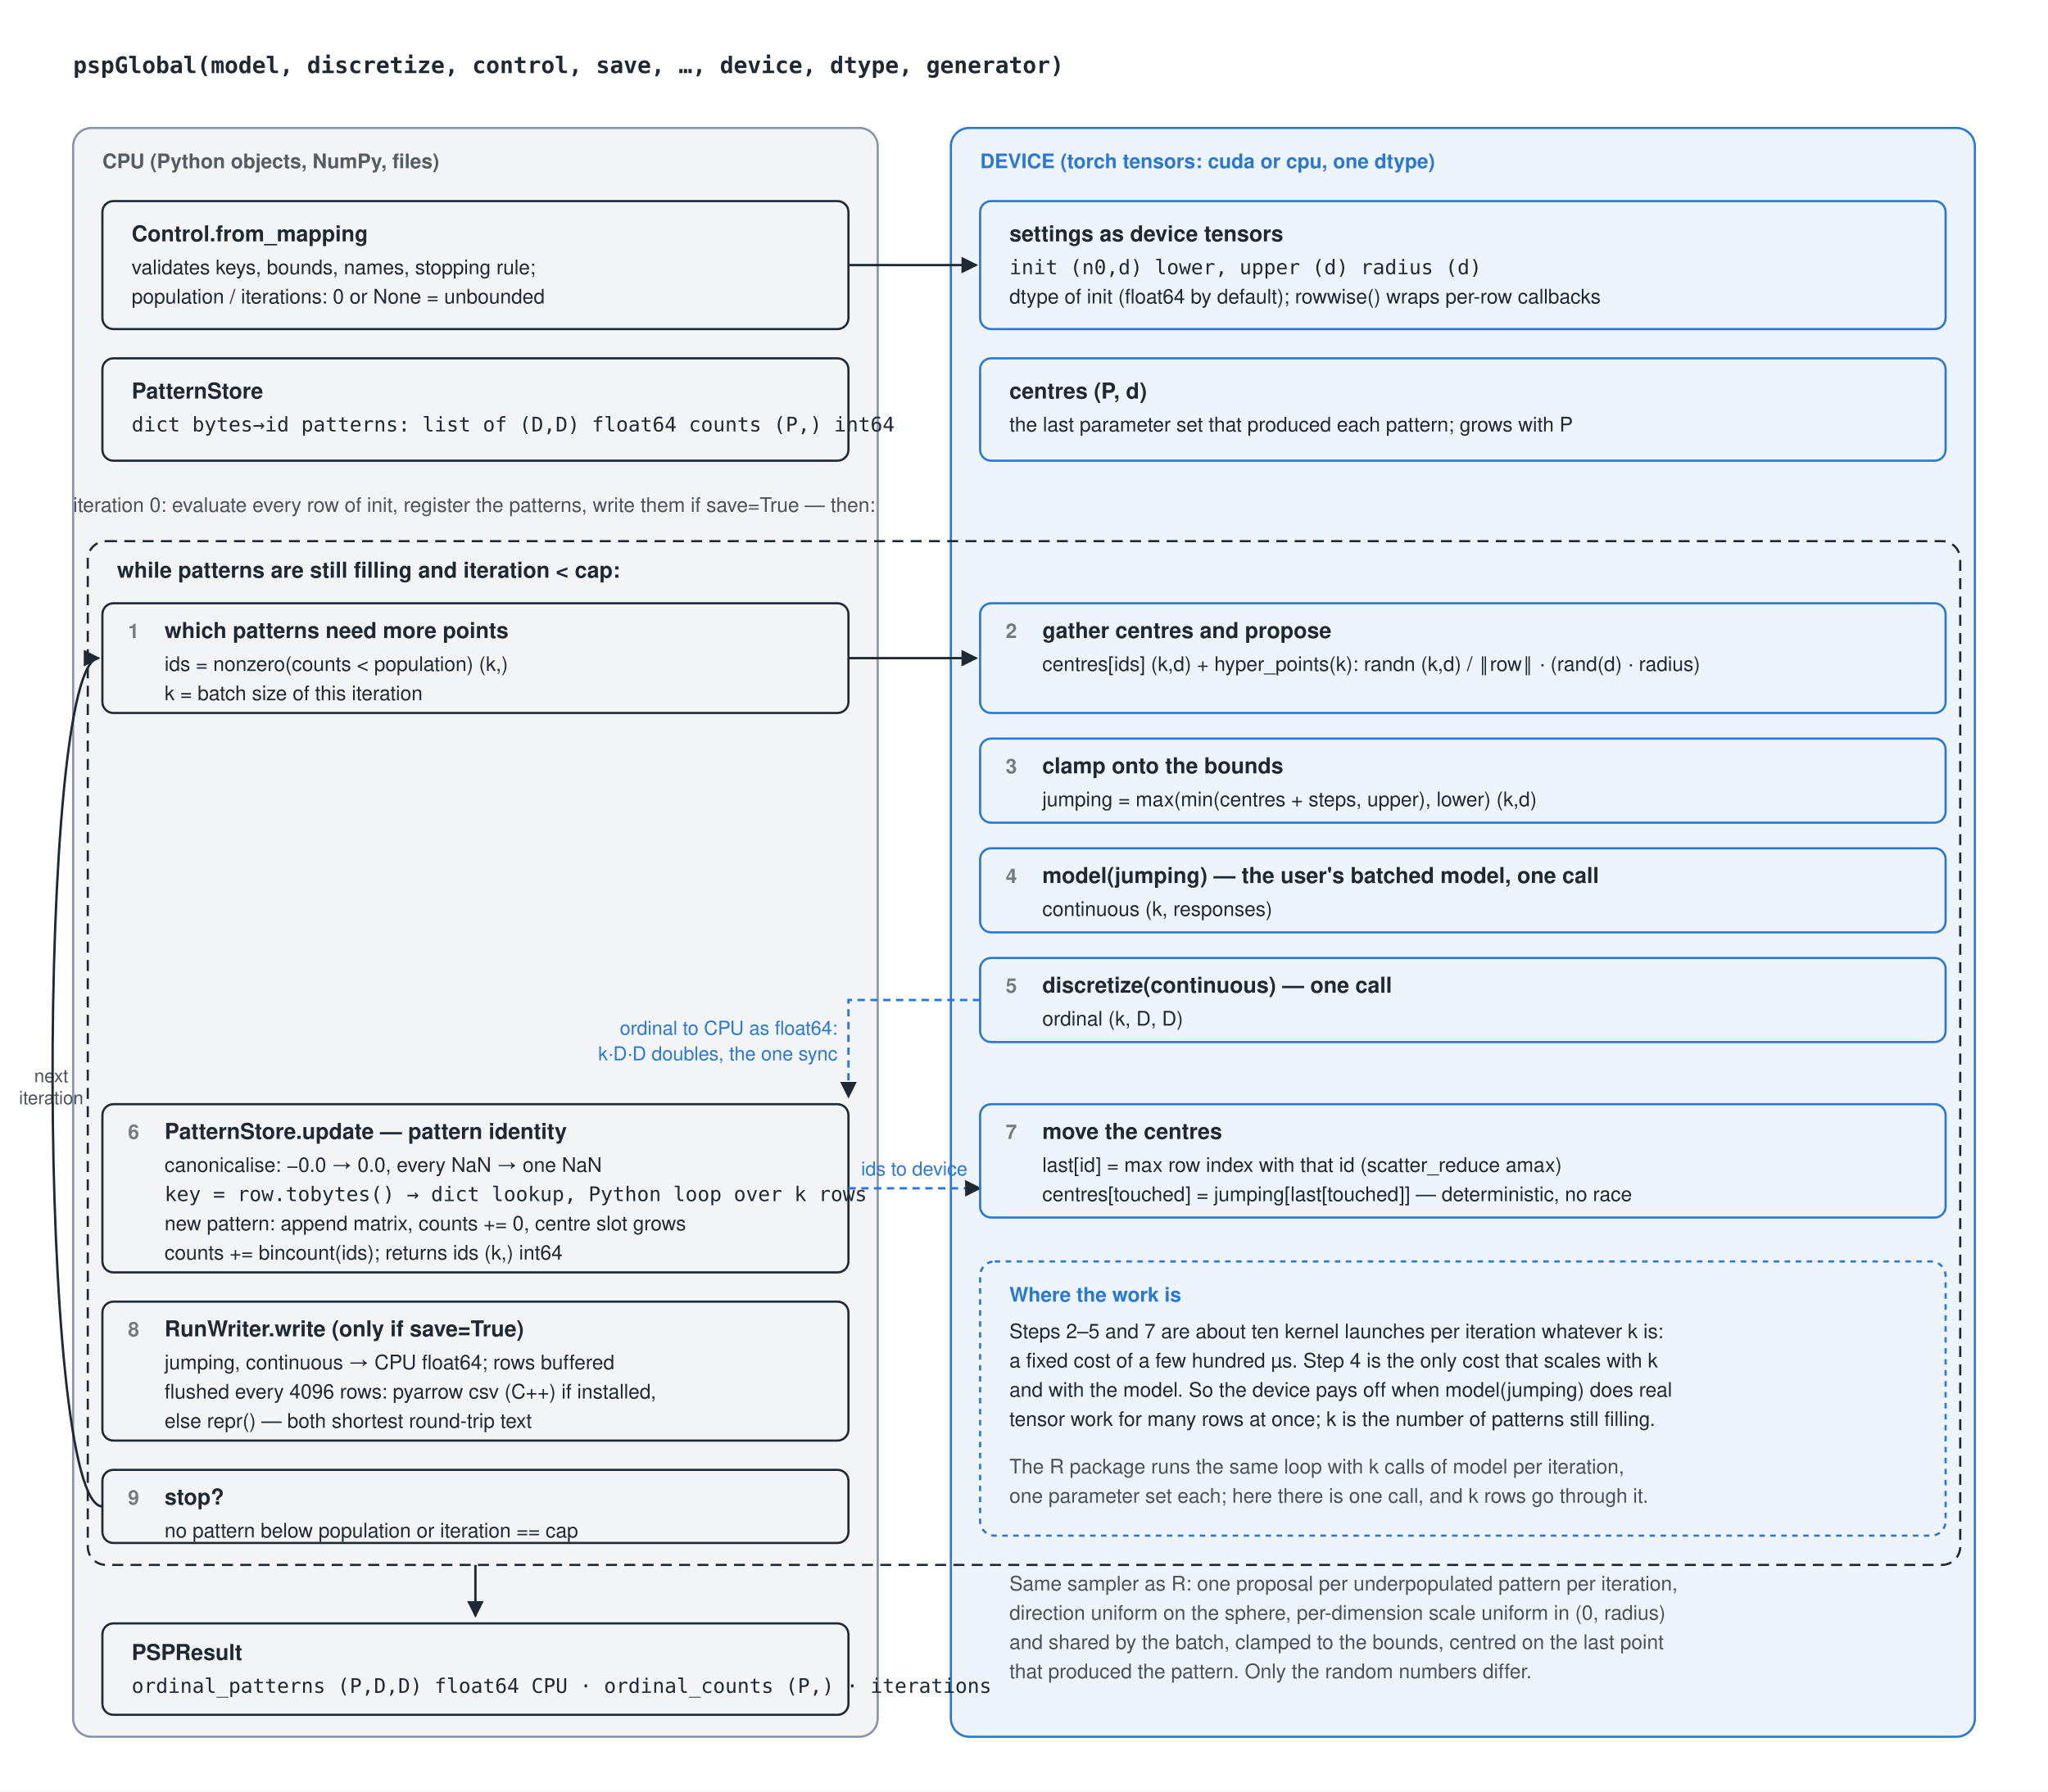
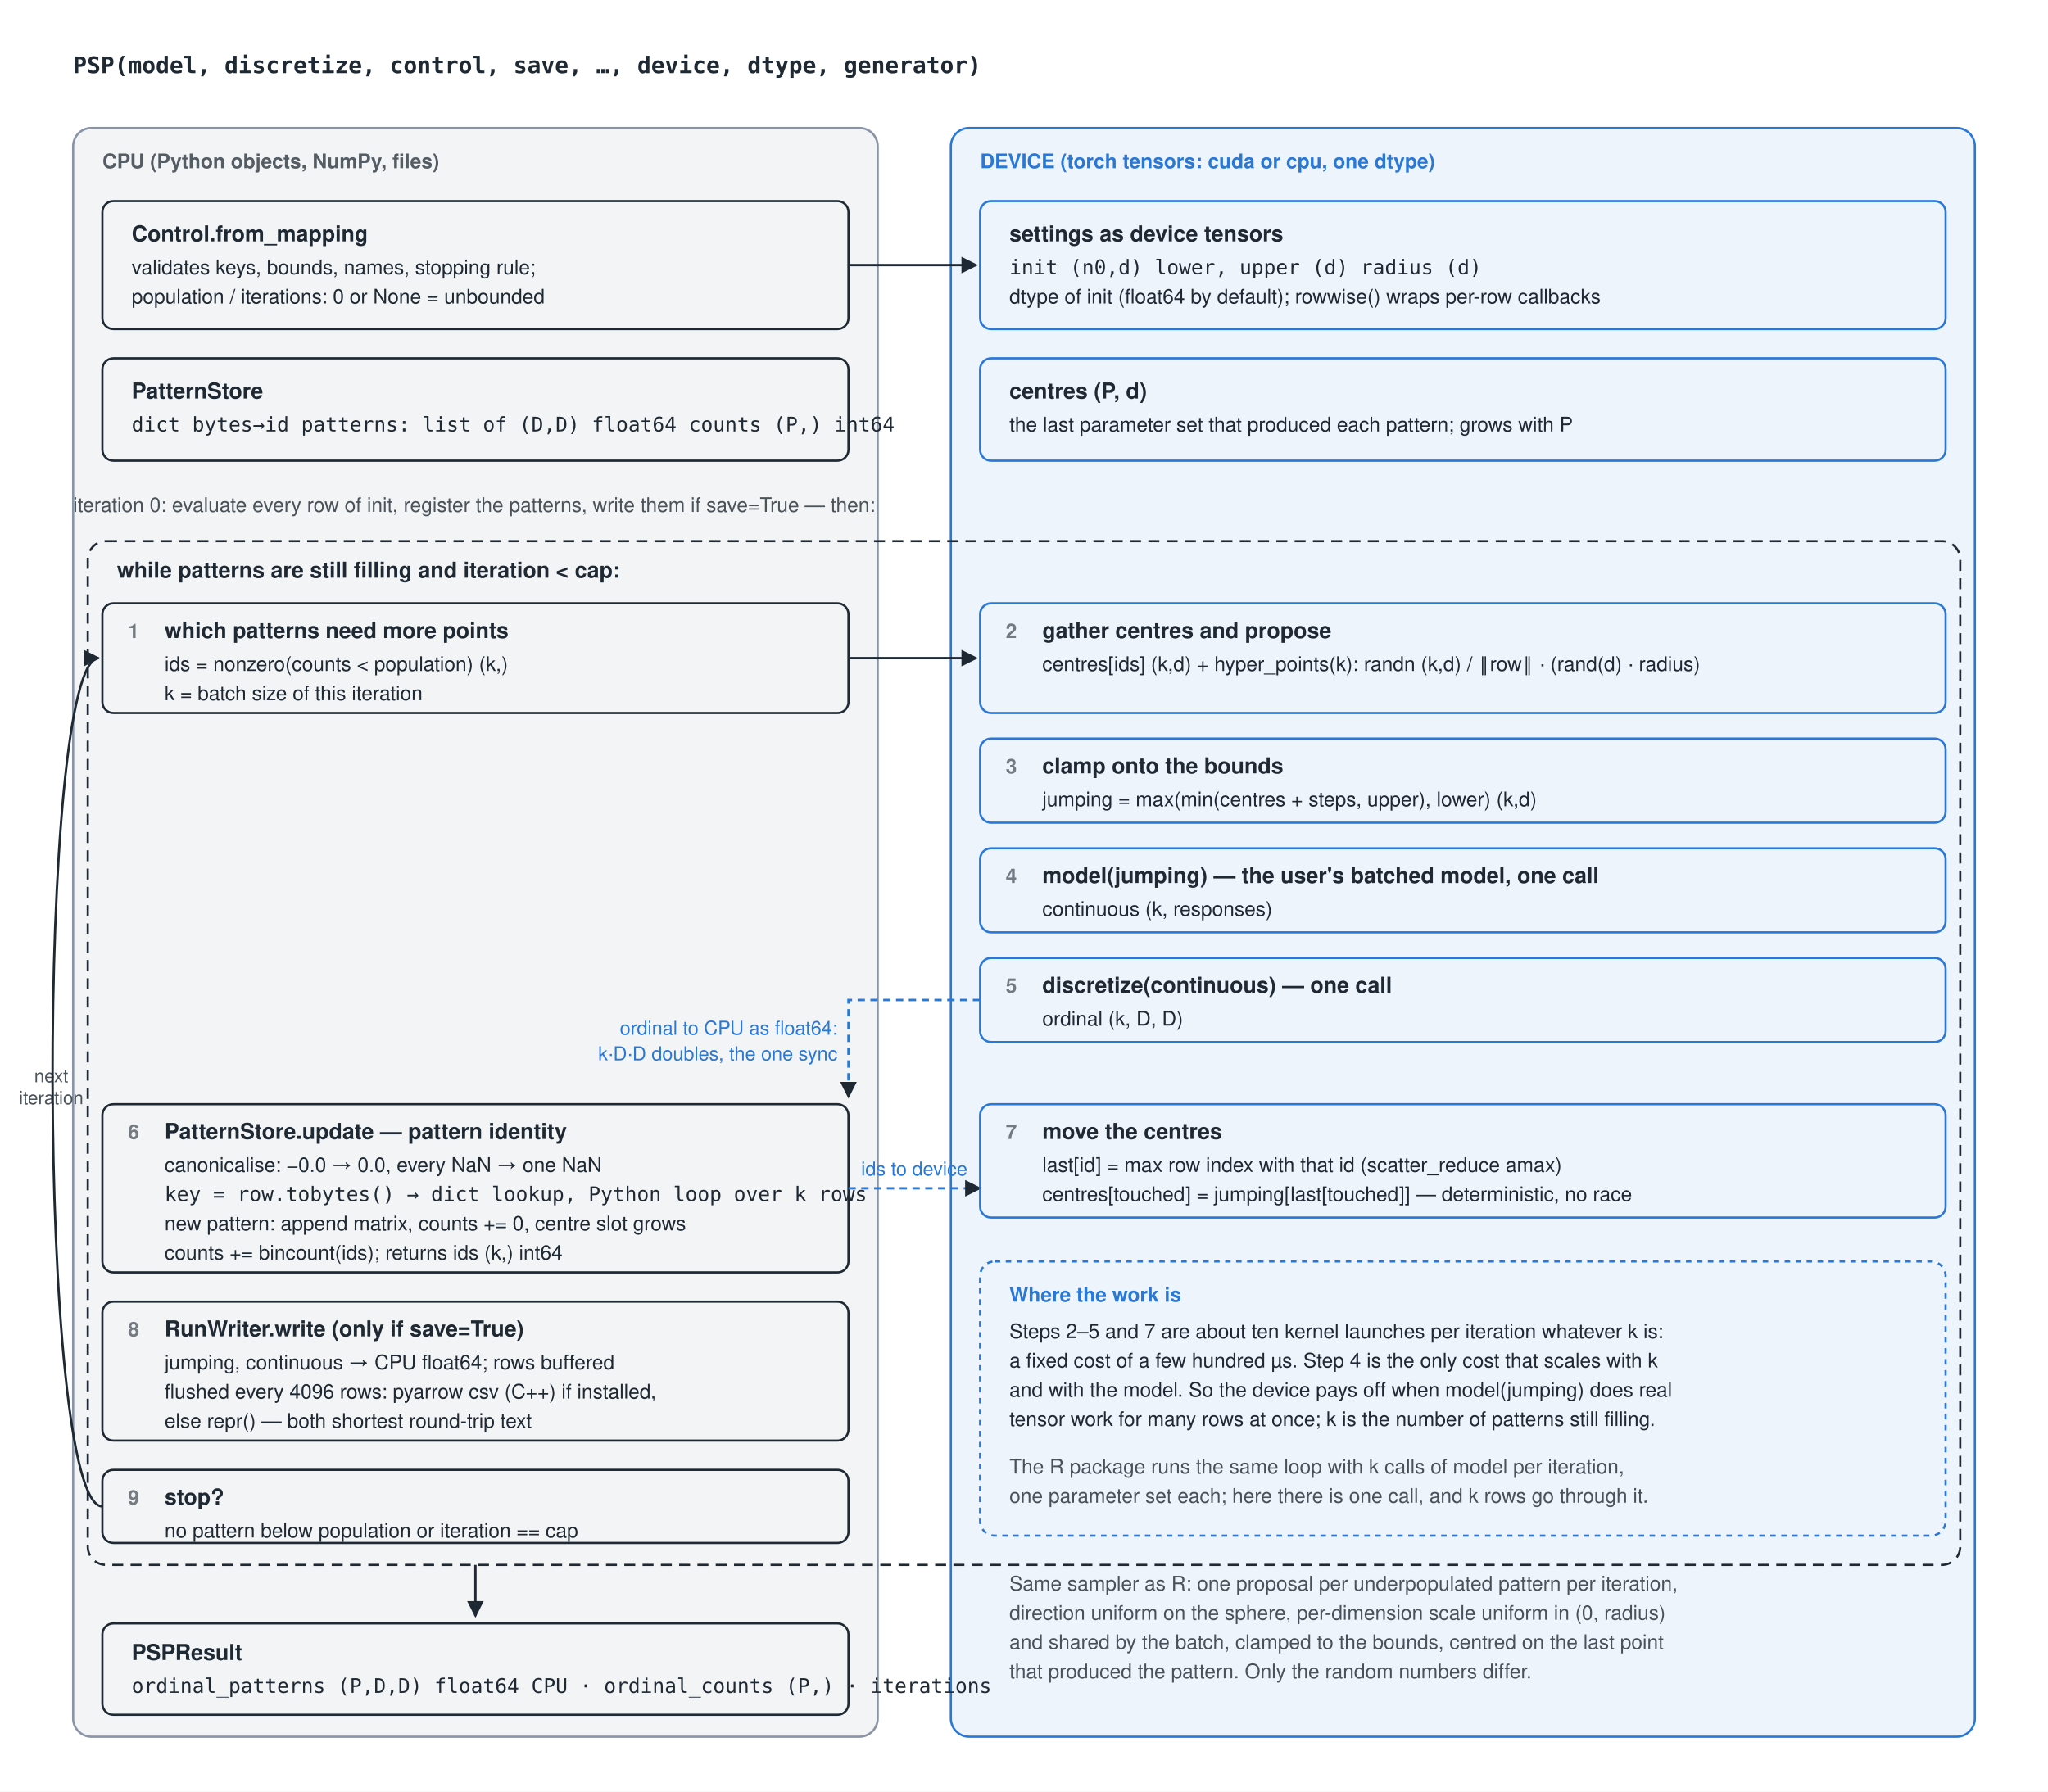
<svg xmlns="http://www.w3.org/2000/svg" viewBox="0 0 1120 980" width="1120" height="980" font-family="Segoe UI, Helvetica, Arial, sans-serif" font-size="12">
  <defs>
    <marker id="arrow" viewBox="0 0 10 10" refX="9" refY="5" markerWidth="7" markerHeight="7" orient="auto-start-reverse">
      <path d="M0,0 L10,5 L0,10 z" fill="#1f2933" />
    </marker>
  </defs>
  <rect width="1120" height="980" fill="#ffffff" />
  <rect x="40" y="70" width="440" height="880" rx="10" fill="rgba(138,148,166,0.10)" stroke="#8a94a6" stroke-width="1.2" />
  <text x="56" y="92" font-size="11" text-anchor="start" font-weight="bold" fill="#1f2933" opacity="0.75">CPU  (Python objects, NumPy, files)</text>
  <rect x="520" y="70" width="560" height="880" rx="10" fill="rgba(42,120,214,0.08)" stroke="#2a78d6" stroke-width="1.2" />
  <text x="536" y="92" font-size="11" text-anchor="start" font-weight="bold" fill="#2a78d6" opacity="1.0">DEVICE  (torch tensors: cuda or cpu, one dtype)</text>
-   <text x="40" y="40" font-size="12.5" text-anchor="start" font-weight="bold" fill="#1f2933" font-family="Consolas, 'DejaVu Sans Mono', monospace" opacity="1.0">pspGlobal(model, discretize, control, save, …, device, dtype, generator)</text>
+   <text x="40" y="40" font-size="12.5" text-anchor="start" font-weight="bold" fill="#1f2933" font-family="Consolas, 'DejaVu Sans Mono', monospace" opacity="1.0">PSP(model, discretize, control, save, …, device, dtype, generator)</text>
  <rect x="56" y="110" width="408" height="70" rx="6" fill="none" stroke="#1f2933" stroke-width="1.2" />
  <text x="72" y="132" font-size="12" text-anchor="start" font-weight="bold" fill="#1f2933" opacity="1.0">Control.from_mapping</text>
  <text x="72" y="150" font-size="11" text-anchor="start" font-weight="normal" fill="#1f2933" opacity="1.0">validates keys, bounds, names, stopping rule;</text>
  <text x="72" y="166" font-size="11" text-anchor="start" font-weight="normal" fill="#1f2933" opacity="1.0">population / iterations: 0 or None = unbounded</text>
  <rect x="536" y="110" width="528" height="70" rx="6" fill="none" stroke="#2a78d6" stroke-width="1.2" />
  <text x="552" y="132" font-size="12" text-anchor="start" font-weight="bold" fill="#1f2933" opacity="1.0">settings as device tensors</text>
  <text x="552" y="150" font-size="11" text-anchor="start" font-weight="normal" fill="#1f2933" font-family="Consolas, 'DejaVu Sans Mono', monospace" opacity="1.0">init (n0,d)   lower, upper (d)   radius (d)</text>
  <text x="552" y="166" font-size="11" text-anchor="start" font-weight="normal" fill="#1f2933" opacity="1.0">dtype of init (float64 by default); rowwise() wraps per-row callbacks</text>
  <line x1="464" y1="145" x2="534" y2="145" stroke="#1f2933" stroke-width="1.3" marker-end="url(#arrow)" />
  <rect x="56" y="196" width="408" height="56" rx="6" fill="none" stroke="#1f2933" stroke-width="1.2" />
  <text x="72" y="218" font-size="12" text-anchor="start" font-weight="bold" fill="#1f2933" opacity="1.0">PatternStore</text>
  <text x="72" y="236" font-size="11" text-anchor="start" font-weight="normal" fill="#1f2933" font-family="Consolas, 'DejaVu Sans Mono', monospace" opacity="1.0">dict bytes→id   patterns: list of (D,D) float64   counts (P,) int64</text>
  <rect x="536" y="196" width="528" height="56" rx="6" fill="none" stroke="#2a78d6" stroke-width="1.2" />
  <text x="552" y="218" font-size="12" text-anchor="start" font-weight="bold" fill="#1f2933" opacity="1.0">centres (P, d)</text>
  <text x="552" y="236" font-size="11" text-anchor="start" font-weight="normal" fill="#1f2933" opacity="1.0">the last parameter set that produced each pattern; grows with P</text>
  <text x="40" y="280" font-size="11" text-anchor="start" font-weight="normal" fill="#1f2933" opacity="0.8">iteration 0: evaluate every row of init, register the patterns, write them if save=True — then:</text>
  <rect x="48" y="296" width="1024" height="560" rx="10" fill="none" stroke="#1f2933" stroke-width="1.2" stroke-dasharray="6 4" />
  <text x="64" y="316" font-size="12" text-anchor="start" font-weight="bold" fill="#1f2933" opacity="1.0">while patterns are still filling and iteration &lt; cap:</text>
  <rect x="56" y="330" width="408" height="60" rx="6" fill="none" stroke="#1f2933" stroke-width="1.2" />
  <text x="70" y="349" font-size="11" text-anchor="start" font-weight="bold" fill="#1f2933" opacity="0.6">1</text>
  <text x="90" y="349" font-size="12" text-anchor="start" font-weight="bold" fill="#1f2933" opacity="1.0">which patterns need more points</text>
  <text x="90" y="367" font-size="11" text-anchor="start" font-weight="normal" fill="#1f2933" opacity="1.0">ids = nonzero(counts &lt; population)   (k,)</text>
  <text x="90" y="383" font-size="11" text-anchor="start" font-weight="normal" fill="#1f2933" opacity="1.0">k = batch size of this iteration</text>
  <line x1="464" y1="360" x2="534" y2="360" stroke="#1f2933" stroke-width="1.3" marker-end="url(#arrow)" />
  <rect x="536" y="330" width="528" height="60" rx="6" fill="none" stroke="#2a78d6" stroke-width="1.2" />
  <text x="550" y="349" font-size="11" text-anchor="start" font-weight="bold" fill="#1f2933" opacity="0.6">2</text>
  <text x="570" y="349" font-size="12" text-anchor="start" font-weight="bold" fill="#1f2933" opacity="1.0">gather centres and propose</text>
  <text x="570" y="367" font-size="11" text-anchor="start" font-weight="normal" fill="#1f2933" opacity="1.0">centres[ids]  (k,d)   +  hyper_points(k):  randn (k,d) / ‖row‖ · (rand(d) · radius)</text>
  <rect x="536" y="404" width="528" height="46" rx="6" fill="none" stroke="#2a78d6" stroke-width="1.2" />
  <text x="550" y="423" font-size="11" text-anchor="start" font-weight="bold" fill="#1f2933" opacity="0.6">3</text>
  <text x="570" y="423" font-size="12" text-anchor="start" font-weight="bold" fill="#1f2933" opacity="1.0">clamp onto the bounds</text>
  <text x="570" y="441" font-size="11" text-anchor="start" font-weight="normal" fill="#1f2933" opacity="1.0">jumping = max(min(centres + steps, upper), lower)   (k,d)</text>
  <rect x="536" y="464" width="528" height="46" rx="6" fill="none" stroke="#2a78d6" stroke-width="1.2" />
  <text x="550" y="483" font-size="11" text-anchor="start" font-weight="bold" fill="#1f2933" opacity="0.6">4</text>
  <text x="570" y="483" font-size="12" text-anchor="start" font-weight="bold" fill="#1f2933" opacity="1.0">model(jumping)  — the user's batched model, one call</text>
  <text x="570" y="501" font-size="11" text-anchor="start" font-weight="normal" fill="#1f2933" opacity="1.0">continuous  (k, responses)</text>
  <rect x="536" y="524" width="528" height="46" rx="6" fill="none" stroke="#2a78d6" stroke-width="1.2" />
  <text x="550" y="543" font-size="11" text-anchor="start" font-weight="bold" fill="#1f2933" opacity="0.6">5</text>
  <text x="570" y="543" font-size="12" text-anchor="start" font-weight="bold" fill="#1f2933" opacity="1.0">discretize(continuous)  — one call</text>
  <text x="570" y="561" font-size="11" text-anchor="start" font-weight="normal" fill="#1f2933" opacity="1.0">ordinal  (k, D, D)</text>
  <path d="M 536 547 L 464 547 L 464 600" fill="none" stroke="#2a78d6" stroke-width="1.3" marker-end="url(#arrow)" stroke-dasharray="4 3" />
  <text x="458" y="566" font-size="10.5" text-anchor="end" font-weight="normal" fill="#2a78d6" opacity="1.0">ordinal to CPU as float64:</text>
  <text x="458" y="580" font-size="10.5" text-anchor="end" font-weight="normal" fill="#2a78d6" opacity="1.0">k·D·D doubles, the one sync</text>
  <rect x="56" y="604" width="408" height="92" rx="6" fill="none" stroke="#1f2933" stroke-width="1.2" />
  <text x="70" y="623" font-size="11" text-anchor="start" font-weight="bold" fill="#1f2933" opacity="0.6">6</text>
  <text x="90" y="623" font-size="12" text-anchor="start" font-weight="bold" fill="#1f2933" opacity="1.0">PatternStore.update — pattern identity</text>
  <text x="90" y="641" font-size="11" text-anchor="start" font-weight="normal" fill="#1f2933" opacity="1.0">canonicalise: −0.0 → 0.0, every NaN → one NaN</text>
  <text x="90" y="657" font-size="11" text-anchor="start" font-weight="normal" fill="#1f2933" font-family="Consolas, 'DejaVu Sans Mono', monospace" opacity="1.0">key = row.tobytes()  → dict lookup, Python loop over k rows</text>
  <text x="90" y="673" font-size="11" text-anchor="start" font-weight="normal" fill="#1f2933" opacity="1.0">new pattern: append matrix, counts += 0, centre slot grows</text>
  <text x="90" y="689" font-size="11" text-anchor="start" font-weight="normal" fill="#1f2933" opacity="1.0">counts += bincount(ids);  returns ids (k,) int64</text>
  <path d="M 464 650 L 536 650" fill="none" stroke="#2a78d6" stroke-width="1.3" marker-end="url(#arrow)" stroke-dasharray="4 3" />
  <text x="500" y="643" font-size="10.5" text-anchor="middle" font-weight="normal" fill="#2a78d6" opacity="1.0">ids to device</text>
  <rect x="536" y="604" width="528" height="62" rx="6" fill="none" stroke="#2a78d6" stroke-width="1.2" />
  <text x="550" y="623" font-size="11" text-anchor="start" font-weight="bold" fill="#1f2933" opacity="0.6">7</text>
  <text x="570" y="623" font-size="12" text-anchor="start" font-weight="bold" fill="#1f2933" opacity="1.0">move the centres</text>
  <text x="570" y="641" font-size="11" text-anchor="start" font-weight="normal" fill="#1f2933" opacity="1.0">last[id] = max row index with that id   (scatter_reduce amax)</text>
  <text x="570" y="657" font-size="11" text-anchor="start" font-weight="normal" fill="#1f2933" opacity="1.0">centres[touched] = jumping[last[touched]]   — deterministic, no race</text>
  <rect x="56" y="712" width="408" height="76" rx="6" fill="none" stroke="#1f2933" stroke-width="1.2" />
  <text x="70" y="731" font-size="11" text-anchor="start" font-weight="bold" fill="#1f2933" opacity="0.6">8</text>
  <text x="90" y="731" font-size="12" text-anchor="start" font-weight="bold" fill="#1f2933" opacity="1.0">RunWriter.write  (only if save=True)</text>
  <text x="90" y="749" font-size="11" text-anchor="start" font-weight="normal" fill="#1f2933" opacity="1.0">jumping, continuous → CPU float64; rows buffered</text>
  <text x="90" y="765" font-size="11" text-anchor="start" font-weight="normal" fill="#1f2933" opacity="1.0">flushed every 4096 rows: pyarrow csv (C++) if installed,</text>
  <text x="90" y="781" font-size="11" text-anchor="start" font-weight="normal" fill="#1f2933" opacity="1.0">else repr() — both shortest round-trip text</text>
  <rect x="56" y="804" width="408" height="40" rx="6" fill="none" stroke="#1f2933" stroke-width="1.2" />
  <text x="70" y="823" font-size="11" text-anchor="start" font-weight="bold" fill="#1f2933" opacity="0.6">9</text>
  <text x="90" y="823" font-size="12" text-anchor="start" font-weight="bold" fill="#1f2933" opacity="1.0">stop?</text>
  <text x="90" y="841" font-size="11" text-anchor="start" font-weight="normal" fill="#1f2933" opacity="1.0">no pattern below population  or  iteration == cap</text>
  <path d="M 56 824 C 20 824, 20 360, 54 360" fill="none" stroke="#1f2933" stroke-width="1.3" marker-end="url(#arrow)" />
  <text x="28" y="592" font-size="10" text-anchor="middle" font-weight="normal" fill="#1f2933" opacity="0.8">next</text>
  <text x="28" y="604" font-size="10" text-anchor="middle" font-weight="normal" fill="#1f2933" opacity="0.8">iteration</text>
  <line x1="260" y1="856" x2="260" y2="884" stroke="#1f2933" stroke-width="1.3" marker-end="url(#arrow)" />
  <rect x="56" y="888" width="408" height="50" rx="6" fill="none" stroke="#1f2933" stroke-width="1.2" />
  <text x="72" y="908" font-size="12" text-anchor="start" font-weight="bold" fill="#1f2933" opacity="1.0">PSPResult</text>
  <text x="72" y="926" font-size="11" text-anchor="start" font-weight="normal" fill="#1f2933" font-family="Consolas, 'DejaVu Sans Mono', monospace" opacity="1.0">ordinal_patterns (P,D,D) float64 CPU · ordinal_counts (P,) · iterations</text>
  <rect x="536" y="690" width="528" height="150" rx="8" fill="none" stroke="#2a78d6" stroke-width="1.2" stroke-dasharray="3 3" />
  <text x="552" y="712" font-size="11" text-anchor="start" font-weight="bold" fill="#2a78d6" opacity="1.0">Where the work is</text>
  <text x="552" y="732" font-size="11" text-anchor="start" font-weight="normal" fill="#1f2933" opacity="1.0">Steps 2–5 and 7 are about ten kernel launches per iteration whatever k is:</text>
  <text x="552" y="748" font-size="11" text-anchor="start" font-weight="normal" fill="#1f2933" opacity="1.0">a fixed cost of a few hundred µs. Step 4 is the only cost that scales with k</text>
  <text x="552" y="764" font-size="11" text-anchor="start" font-weight="normal" fill="#1f2933" opacity="1.0">and with the model. So the device pays off when model(jumping) does real</text>
  <text x="552" y="780" font-size="11" text-anchor="start" font-weight="normal" fill="#1f2933" opacity="1.0">tensor work for many rows at once; k is the number of patterns still filling.</text>
  <text x="552" y="806" font-size="11" text-anchor="start" font-weight="normal" fill="#1f2933" opacity="0.8">The R package runs the same loop with k calls of model per iteration,</text>
  <text x="552" y="822" font-size="11" text-anchor="start" font-weight="normal" fill="#1f2933" opacity="0.8">one parameter set each; here there is one call, and k rows go through it.</text>
  <text x="552" y="870" font-size="11" text-anchor="start" font-weight="normal" fill="#1f2933" opacity="0.8">Same sampler as R: one proposal per underpopulated pattern per iteration,</text>
  <text x="552" y="886" font-size="11" text-anchor="start" font-weight="normal" fill="#1f2933" opacity="0.8">direction uniform on the sphere, per-dimension scale uniform in (0, radius)</text>
  <text x="552" y="902" font-size="11" text-anchor="start" font-weight="normal" fill="#1f2933" opacity="0.8">and shared by the batch, clamped to the bounds, centred on the last point</text>
  <text x="552" y="918" font-size="11" text-anchor="start" font-weight="normal" fill="#1f2933" opacity="0.8">that produced the pattern. Only the random numbers differ.</text>
</svg>
